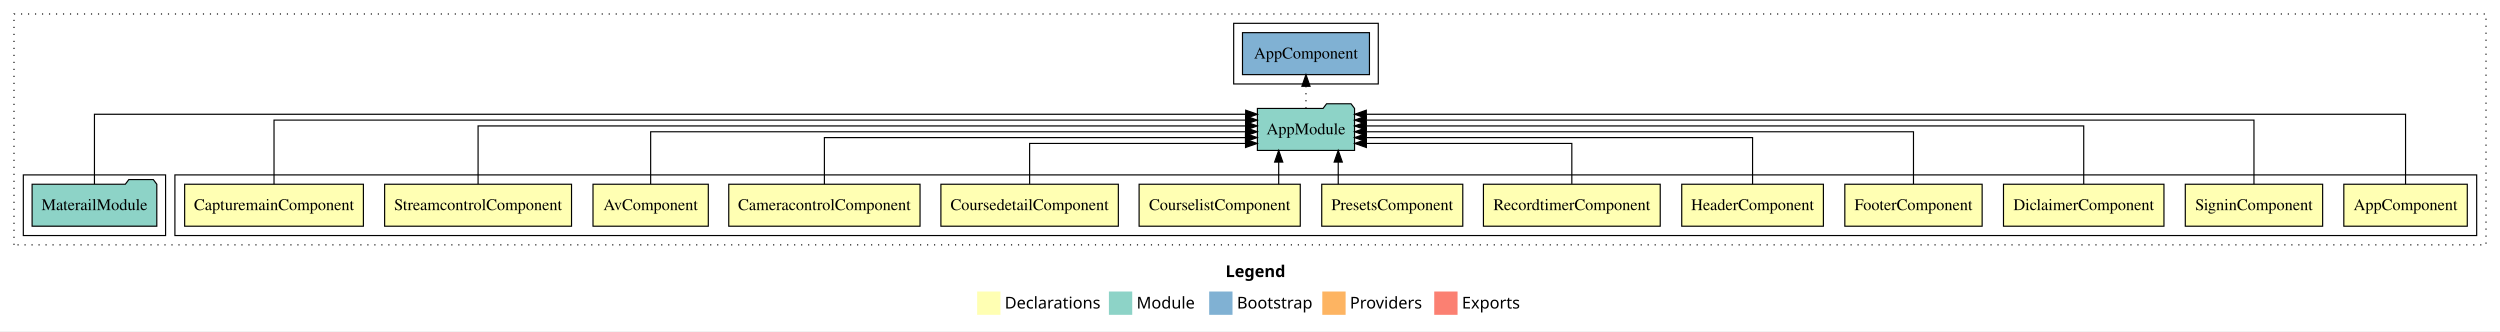
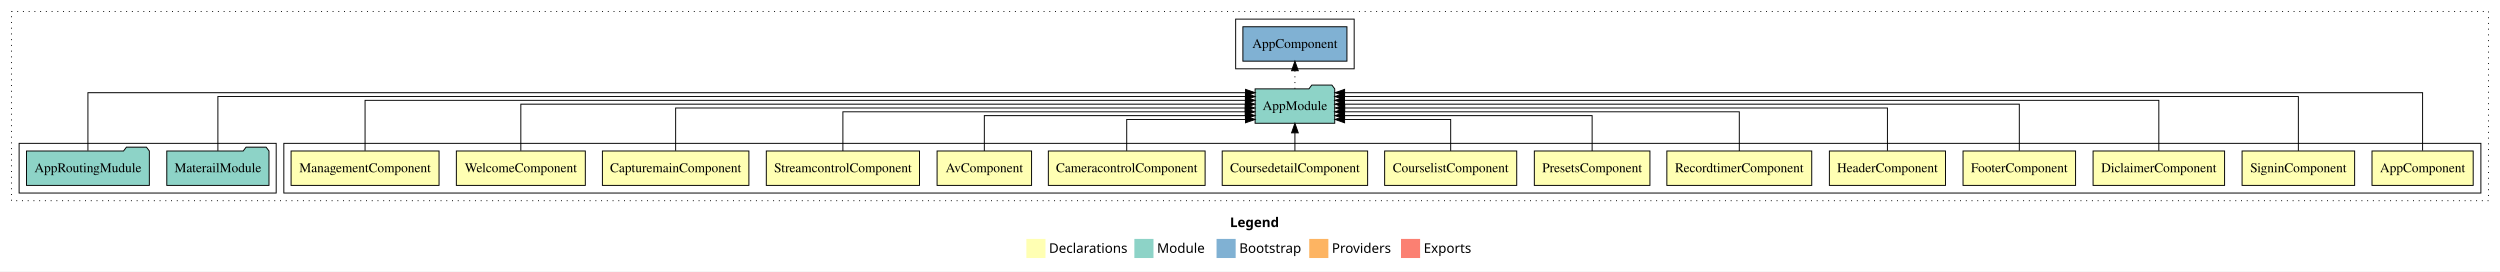
- <svg xmlns="http://www.w3.org/2000/svg" width="2144pt" height="284pt" viewBox="0.00 0.00 2144.00 284.00">
+ <svg xmlns="http://www.w3.org/2000/svg" width="2616pt" height="284pt" viewBox="0.00 0.00 2616.00 284.00">
  <g id="graph0" class="graph" transform="scale(1 1) rotate(0) translate(4 280)">
-     <polygon fill="#ffffff" stroke="transparent" points="-4,4 -4,-280 2140,-280 2140,4 -4,4" />
-     <text text-anchor="start" x="1047.009" y="-42.4" font-family="sans-serif" font-weight="bold" font-size="14.00" fill="#000000">Legend</text>
-     <polygon fill="#ffffb3" stroke="transparent" points="834,-10 834,-30 854,-30 854,-10 834,-10" />
-     <text text-anchor="start" x="857.629" y="-15.4" font-family="sans-serif" font-size="14.00" fill="#000000">  Declarations</text>
-     <polygon fill="#8dd3c7" stroke="transparent" points="947,-10 947,-30 967,-30 967,-10 947,-10" />
-     <text text-anchor="start" x="970.725" y="-15.4" font-family="sans-serif" font-size="14.00" fill="#000000">  Module</text>
-     <polygon fill="#80b1d3" stroke="transparent" points="1033,-10 1033,-30 1053,-30 1053,-10 1033,-10" />
-     <text text-anchor="start" x="1056.781" y="-15.4" font-family="sans-serif" font-size="14.00" fill="#000000">  Bootstrap</text>
-     <polygon fill="#fdb462" stroke="transparent" points="1130,-10 1130,-30 1150,-30 1150,-10 1130,-10" />
-     <text text-anchor="start" x="1153.673" y="-15.4" font-family="sans-serif" font-size="14.00" fill="#000000">  Providers</text>
-     <polygon fill="#fb8072" stroke="transparent" points="1226,-10 1226,-30 1246,-30 1246,-10 1226,-10" />
-     <text text-anchor="start" x="1249.726" y="-15.4" font-family="sans-serif" font-size="14.00" fill="#000000">  Exports</text>
+     <polygon fill="#ffffff" stroke="transparent" points="-4,4 -4,-280 2612,-280 2612,4 -4,4" />
+     <text text-anchor="start" x="1283.009" y="-42.4" font-family="sans-serif" font-weight="bold" font-size="14.00" fill="#000000">Legend</text>
+     <polygon fill="#ffffb3" stroke="transparent" points="1070,-10 1070,-30 1090,-30 1090,-10 1070,-10" />
+     <text text-anchor="start" x="1093.629" y="-15.4" font-family="sans-serif" font-size="14.00" fill="#000000">  Declarations</text>
+     <polygon fill="#8dd3c7" stroke="transparent" points="1183,-10 1183,-30 1203,-30 1203,-10 1183,-10" />
+     <text text-anchor="start" x="1206.725" y="-15.4" font-family="sans-serif" font-size="14.00" fill="#000000">  Module</text>
+     <polygon fill="#80b1d3" stroke="transparent" points="1269,-10 1269,-30 1289,-30 1289,-10 1269,-10" />
+     <text text-anchor="start" x="1292.781" y="-15.4" font-family="sans-serif" font-size="14.00" fill="#000000">  Bootstrap</text>
+     <polygon fill="#fdb462" stroke="transparent" points="1366,-10 1366,-30 1386,-30 1386,-10 1366,-10" />
+     <text text-anchor="start" x="1389.673" y="-15.4" font-family="sans-serif" font-size="14.00" fill="#000000">  Providers</text>
+     <polygon fill="#fb8072" stroke="transparent" points="1462,-10 1462,-30 1482,-30 1482,-10 1462,-10" />
+     <text text-anchor="start" x="1485.726" y="-15.4" font-family="sans-serif" font-size="14.00" fill="#000000">  Exports</text>
    <g id="clust1" class="cluster">
-       <polygon fill="none" stroke="#000000" stroke-dasharray="1,5" points="8,-70 8,-268 2128,-268 2128,-70 8,-70" />
+       <polygon fill="none" stroke="#000000" stroke-dasharray="1,5" points="8,-70 8,-268 2600,-268 2600,-70 8,-70" />
    </g>
    <g id="clust2" class="cluster">
-       <polygon fill="none" stroke="#000000" points="146,-78 146,-130 2120,-130 2120,-78 146,-78" />
-     </g>
-     <g id="clust16" class="cluster">
-       <polygon fill="none" stroke="#000000" points="16,-78 16,-130 138,-130 138,-78 16,-78" />
+       <polygon fill="none" stroke="#000000" points="293,-78 293,-130 2592,-130 2592,-78 293,-78" />
    </g>
    <g id="clust18" class="cluster">
-       <polygon fill="none" stroke="#000000" points="1054,-208 1054,-260 1178,-260 1178,-208 1054,-208" />
+       <polygon fill="none" stroke="#000000" points="16,-78 16,-130 285,-130 285,-78 16,-78" />
+     </g>
+     <g id="clust20" class="cluster">
+       <polygon fill="none" stroke="#000000" points="1289,-208 1289,-260 1413,-260 1413,-208 1289,-208" />
    </g>
    <g id="node1" class="node">
-       <polygon fill="#ffffb3" stroke="#000000" points="2111.94,-122 2006.06,-122 2006.06,-86 2111.94,-86 2111.94,-122" />
-       <text text-anchor="middle" x="2059" y="-99.8" font-family="Times,serif" font-size="14.00" fill="#000000">AppComponent</text>
+       <polygon fill="#ffffb3" stroke="#000000" points="2583.94,-122 2478.06,-122 2478.06,-86 2583.94,-86 2583.94,-122" />
+       <text text-anchor="middle" x="2531" y="-99.8" font-family="Times,serif" font-size="14.00" fill="#000000">AppComponent</text>
+     </g>
+     <g id="node16" class="node">
+       <polygon fill="#8dd3c7" stroke="#000000" points="1392.657,-187 1389.657,-191 1368.657,-191 1365.657,-187 1309.343,-187 1309.343,-151 1392.657,-151 1392.657,-187" />
+       <text text-anchor="middle" x="1351" y="-164.8" font-family="Times,serif" font-size="14.00" fill="#000000">AppModule</text>
+     </g>
+     <g id="edge1" class="edge">
+       <path fill="none" stroke="#000000" d="M2531,-122.323C2531,-145.66 2531,-183 2531,-183 2531,-183 1402.997,-183 1402.997,-183" />
+       <polygon fill="#000000" stroke="#000000" points="1402.997,-179.5 1392.997,-183 1402.997,-186.5 1402.997,-179.5" />
+     </g>
+     <g id="node2" class="node">
+       <polygon fill="#ffffb3" stroke="#000000" points="2459.896,-122 2342.104,-122 2342.104,-86 2459.896,-86 2459.896,-122" />
+       <text text-anchor="middle" x="2401" y="-99.8" font-family="Times,serif" font-size="14.00" fill="#000000">SigninComponent</text>
+     </g>
+     <g id="edge2" class="edge">
+       <path fill="none" stroke="#000000" d="M2401,-122.155C2401,-144.352 2401,-179 2401,-179 2401,-179 1402.809,-179 1402.809,-179" />
+       <polygon fill="#000000" stroke="#000000" points="1402.809,-175.5 1392.809,-179 1402.809,-182.5 1402.809,-175.5" />
+     </g>
+     <g id="node3" class="node">
+       <polygon fill="#ffffb3" stroke="#000000" points="2323.806,-122 2186.194,-122 2186.194,-86 2323.806,-86 2323.806,-122" />
+       <text text-anchor="middle" x="2255" y="-99.8" font-family="Times,serif" font-size="14.00" fill="#000000">DiclaimerComponent</text>
+     </g>
+     <g id="edge3" class="edge">
+       <path fill="none" stroke="#000000" d="M2255,-122.284C2255,-143.321 2255,-175 2255,-175 2255,-175 1402.789,-175 1402.789,-175" />
+       <polygon fill="#000000" stroke="#000000" points="1402.789,-171.5 1392.789,-175 1402.789,-178.5 1402.789,-171.5" />
+     </g>
+     <g id="node4" class="node">
+       <polygon fill="#ffffb3" stroke="#000000" points="2167.881,-122 2050.119,-122 2050.119,-86 2167.881,-86 2167.881,-122" />
+       <text text-anchor="middle" x="2109" y="-99.8" font-family="Times,serif" font-size="14.00" fill="#000000">FooterComponent</text>
+     </g>
+     <g id="edge4" class="edge">
+       <path fill="none" stroke="#000000" d="M2109,-122.308C2109,-142.145 2109,-171 2109,-171 2109,-171 1402.833,-171 1402.833,-171" />
+       <polygon fill="#000000" stroke="#000000" points="1402.833,-167.5 1392.833,-171 1402.833,-174.5 1402.833,-167.5" />
+     </g>
+     <g id="node5" class="node">
+       <polygon fill="#ffffb3" stroke="#000000" points="2031.744,-122 1910.256,-122 1910.256,-86 2031.744,-86 2031.744,-122" />
+       <text text-anchor="middle" x="1971" y="-99.8" font-family="Times,serif" font-size="14.00" fill="#000000">HeaderComponent</text>
+     </g>
+     <g id="edge5" class="edge">
+       <path fill="none" stroke="#000000" d="M1971,-122.222C1971,-140.828 1971,-167 1971,-167 1971,-167 1403.128,-167 1403.128,-167" />
+       <polygon fill="#000000" stroke="#000000" points="1403.128,-163.5 1393.128,-167 1403.128,-170.5 1403.128,-163.5" />
+     </g>
+     <g id="node6" class="node">
+       <polygon fill="#ffffb3" stroke="#000000" points="1891.806,-122 1740.194,-122 1740.194,-86 1891.806,-86 1891.806,-122" />
+       <text text-anchor="middle" x="1816" y="-99.8" font-family="Times,serif" font-size="14.00" fill="#000000">RecordtimerComponent</text>
+     </g>
+     <g id="edge6" class="edge">
+       <path fill="none" stroke="#000000" d="M1816,-122.022C1816,-139.373 1816,-163 1816,-163 1816,-163 1402.675,-163 1402.675,-163" />
+       <polygon fill="#000000" stroke="#000000" points="1402.675,-159.5 1392.675,-163 1402.675,-166.5 1402.675,-159.5" />
+     </g>
+     <g id="node7" class="node">
+       <polygon fill="#ffffb3" stroke="#000000" points="1722.485,-122 1601.515,-122 1601.515,-86 1722.485,-86 1722.485,-122" />
+       <text text-anchor="middle" x="1662" y="-99.8" font-family="Times,serif" font-size="14.00" fill="#000000">PresetsComponent</text>
+     </g>
+     <g id="edge7" class="edge">
+       <path fill="none" stroke="#000000" d="M1662,-122.009C1662,-138.049 1662,-159 1662,-159 1662,-159 1402.943,-159 1402.943,-159" />
+       <polygon fill="#000000" stroke="#000000" points="1402.943,-155.5 1392.943,-159 1402.943,-162.5 1402.943,-155.5" />
+     </g>
+     <g id="node8" class="node">
+       <polygon fill="#ffffb3" stroke="#000000" points="1583.105,-122 1444.895,-122 1444.895,-86 1583.105,-86 1583.105,-122" />
+       <text text-anchor="middle" x="1514" y="-99.8" font-family="Times,serif" font-size="14.00" fill="#000000">CourselistComponent</text>
+     </g>
+     <g id="edge8" class="edge">
+       <path fill="none" stroke="#000000" d="M1514,-122.124C1514,-136.783 1514,-155 1514,-155 1514,-155 1402.977,-155 1402.977,-155" />
+       <polygon fill="#000000" stroke="#000000" points="1402.977,-151.5 1392.977,-155 1402.976,-158.5 1402.977,-151.5" />
+     </g>
+     <g id="node9" class="node">
+       <polygon fill="#ffffb3" stroke="#000000" points="1427.09,-122 1274.91,-122 1274.91,-86 1427.09,-86 1427.09,-122" />
+       <text text-anchor="middle" x="1351" y="-99.8" font-family="Times,serif" font-size="14.00" fill="#000000">CoursedetailComponent</text>
+     </g>
+     <g id="edge9" class="edge">
+       <path fill="none" stroke="#000000" d="M1351,-122.106C1351,-122.106 1351,-140.991 1351,-140.991" />
+       <polygon fill="#000000" stroke="#000000" points="1347.5,-140.991 1351,-150.991 1354.5,-140.991 1347.5,-140.991" />
+     </g>
+     <g id="node10" class="node">
+       <polygon fill="#ffffb3" stroke="#000000" points="1257.021,-122 1092.979,-122 1092.979,-86 1257.021,-86 1257.021,-122" />
+       <text text-anchor="middle" x="1175" y="-99.8" font-family="Times,serif" font-size="14.00" fill="#000000">CameracontrolComponent</text>
+     </g>
+     <g id="edge10" class="edge">
+       <path fill="none" stroke="#000000" d="M1175,-122.124C1175,-136.783 1175,-155 1175,-155 1175,-155 1299.291,-155 1299.291,-155" />
+       <polygon fill="#000000" stroke="#000000" points="1299.291,-158.5 1309.291,-155 1299.29,-151.5 1299.291,-158.5" />
+     </g>
+     <g id="node11" class="node">
+       <polygon fill="#ffffb3" stroke="#000000" points="1075.44,-122 976.56,-122 976.56,-86 1075.44,-86 1075.44,-122" />
+       <text text-anchor="middle" x="1026" y="-99.8" font-family="Times,serif" font-size="14.00" fill="#000000">AvComponent</text>
+     </g>
+     <g id="edge11" class="edge">
+       <path fill="none" stroke="#000000" d="M1026,-122.009C1026,-138.049 1026,-159 1026,-159 1026,-159 1299.177,-159 1299.177,-159" />
+       <polygon fill="#000000" stroke="#000000" points="1299.177,-162.5 1309.177,-159 1299.177,-155.5 1299.177,-162.5" />
+     </g>
+     <g id="node12" class="node">
+       <polygon fill="#ffffb3" stroke="#000000" points="958.143,-122 797.857,-122 797.857,-86 958.143,-86 958.143,-122" />
+       <text text-anchor="middle" x="878" y="-99.8" font-family="Times,serif" font-size="14.00" fill="#000000">StreamcontrolComponent</text>
+     </g>
+     <g id="edge12" class="edge">
+       <path fill="none" stroke="#000000" d="M878,-122.022C878,-139.373 878,-163 878,-163 878,-163 1299.024,-163 1299.024,-163" />
+       <polygon fill="#000000" stroke="#000000" points="1299.024,-166.5 1309.024,-163 1299.024,-159.5 1299.024,-166.5" />
+     </g>
+     <g id="node13" class="node">
+       <polygon fill="#ffffb3" stroke="#000000" points="779.646,-122 626.354,-122 626.354,-86 779.646,-86 779.646,-122" />
+       <text text-anchor="middle" x="703" y="-99.8" font-family="Times,serif" font-size="14.00" fill="#000000">CapturemainComponent</text>
+     </g>
+     <g id="edge13" class="edge">
+       <path fill="none" stroke="#000000" d="M703,-122.222C703,-140.828 703,-167 703,-167 703,-167 1298.982,-167 1298.982,-167" />
+       <polygon fill="#000000" stroke="#000000" points="1298.982,-170.5 1308.982,-167 1298.982,-163.5 1298.982,-170.5" />
    </g>
    <g id="node14" class="node">
-       <polygon fill="#8dd3c7" stroke="#000000" points="1157.657,-187 1154.657,-191 1133.657,-191 1130.657,-187 1074.343,-187 1074.343,-151 1157.657,-151 1157.657,-187" />
-       <text text-anchor="middle" x="1116" y="-164.8" font-family="Times,serif" font-size="14.00" fill="#000000">AppModule</text>
+       <polygon fill="#ffffb3" stroke="#000000" points="608.472,-122 473.528,-122 473.528,-86 608.472,-86 608.472,-122" />
+       <text text-anchor="middle" x="541" y="-99.8" font-family="Times,serif" font-size="14.00" fill="#000000">WelcomeComponent</text>
    </g>
-     <g id="edge1" class="edge">
-       <path fill="none" stroke="#000000" d="M2059,-122.091C2059,-145.133 2059,-182 2059,-182 2059,-182 1167.736,-182 1167.736,-182" />
-       <polygon fill="#000000" stroke="#000000" points="1167.736,-178.5 1157.736,-182 1167.736,-185.5 1167.736,-178.5" />
+     <g id="edge14" class="edge">
+       <path fill="none" stroke="#000000" d="M541,-122.308C541,-142.145 541,-171 541,-171 541,-171 1299.157,-171 1299.157,-171" />
+       <polygon fill="#000000" stroke="#000000" points="1299.157,-174.5 1309.157,-171 1299.157,-167.5 1299.157,-174.5" />
    </g>
-     <g id="node2" class="node">
-       <polygon fill="#ffffb3" stroke="#000000" points="1987.896,-122 1870.104,-122 1870.104,-86 1987.896,-86 1987.896,-122" />
-       <text text-anchor="middle" x="1929" y="-99.8" font-family="Times,serif" font-size="14.00" fill="#000000">SigninComponent</text>
-     </g>
-     <g id="edge2" class="edge">
-       <path fill="none" stroke="#000000" d="M1929,-122.045C1929,-143.662 1929,-177 1929,-177 1929,-177 1167.716,-177 1167.716,-177" />
-       <polygon fill="#000000" stroke="#000000" points="1167.716,-173.5 1157.716,-177 1167.716,-180.5 1167.716,-173.5" />
-     </g>
-     <g id="node3" class="node">
-       <polygon fill="#ffffb3" stroke="#000000" points="1851.806,-122 1714.194,-122 1714.194,-86 1851.806,-86 1851.806,-122" />
-       <text text-anchor="middle" x="1783" y="-99.8" font-family="Times,serif" font-size="14.00" fill="#000000">DiclaimerComponent</text>
-     </g>
-     <g id="edge3" class="edge">
-       <path fill="none" stroke="#000000" d="M1783,-122.223C1783,-142.365 1783,-172 1783,-172 1783,-172 1167.724,-172 1167.724,-172" />
-       <polygon fill="#000000" stroke="#000000" points="1167.724,-168.5 1157.724,-172 1167.724,-175.5 1167.724,-168.5" />
-     </g>
-     <g id="node4" class="node">
-       <polygon fill="#ffffb3" stroke="#000000" points="1695.881,-122 1578.119,-122 1578.119,-86 1695.881,-86 1695.881,-122" />
-       <text text-anchor="middle" x="1637" y="-99.8" font-family="Times,serif" font-size="14.00" fill="#000000">FooterComponent</text>
-     </g>
-     <g id="edge4" class="edge">
-       <path fill="none" stroke="#000000" d="M1637,-122.222C1637,-140.828 1637,-167 1637,-167 1637,-167 1167.755,-167 1167.755,-167" />
-       <polygon fill="#000000" stroke="#000000" points="1167.755,-163.5 1157.755,-167 1167.755,-170.5 1167.755,-163.5" />
-     </g>
-     <g id="node5" class="node">
-       <polygon fill="#ffffb3" stroke="#000000" points="1559.744,-122 1438.256,-122 1438.256,-86 1559.744,-86 1559.744,-122" />
-       <text text-anchor="middle" x="1499" y="-99.8" font-family="Times,serif" font-size="14.00" fill="#000000">HeaderComponent</text>
-     </g>
-     <g id="edge5" class="edge">
-       <path fill="none" stroke="#000000" d="M1499,-122.034C1499,-139.06 1499,-162 1499,-162 1499,-162 1167.717,-162 1167.717,-162" />
-       <polygon fill="#000000" stroke="#000000" points="1167.717,-158.5 1157.717,-162 1167.717,-165.5 1167.717,-158.5" />
-     </g>
-     <g id="node6" class="node">
-       <polygon fill="#ffffb3" stroke="#000000" points="1419.806,-122 1268.194,-122 1268.194,-86 1419.806,-86 1419.806,-122" />
-       <text text-anchor="middle" x="1344" y="-99.8" font-family="Times,serif" font-size="14.00" fill="#000000">RecordtimerComponent</text>
-     </g>
-     <g id="edge6" class="edge">
-       <path fill="none" stroke="#000000" d="M1344,-122.24C1344,-137.571 1344,-157 1344,-157 1344,-157 1167.819,-157 1167.819,-157" />
-       <polygon fill="#000000" stroke="#000000" points="1167.819,-153.5 1157.819,-157 1167.819,-160.5 1167.819,-153.5" />
-     </g>
-     <g id="node7" class="node">
-       <polygon fill="#ffffb3" stroke="#000000" points="1250.485,-122 1129.515,-122 1129.515,-86 1250.485,-86 1250.485,-122" />
-       <text text-anchor="middle" x="1190" y="-99.8" font-family="Times,serif" font-size="14.00" fill="#000000">PresetsComponent</text>
-     </g>
-     <g id="edge7" class="edge">
-       <path fill="none" stroke="#000000" d="M1143.668,-122.106C1143.668,-122.106 1143.668,-140.991 1143.668,-140.991" />
-       <polygon fill="#000000" stroke="#000000" points="1140.168,-140.991 1143.668,-150.991 1147.168,-140.991 1140.168,-140.991" />
-     </g>
-     <g id="node8" class="node">
-       <polygon fill="#ffffb3" stroke="#000000" points="1111.105,-122 972.895,-122 972.895,-86 1111.105,-86 1111.105,-122" />
-       <text text-anchor="middle" x="1042" y="-99.8" font-family="Times,serif" font-size="14.00" fill="#000000">CourselistComponent</text>
-     </g>
-     <g id="edge8" class="edge">
-       <path fill="none" stroke="#000000" d="M1092.612,-122.106C1092.612,-122.106 1092.612,-140.991 1092.612,-140.991" />
-       <polygon fill="#000000" stroke="#000000" points="1089.112,-140.991 1092.612,-150.991 1096.112,-140.991 1089.112,-140.991" />
-     </g>
-     <g id="node9" class="node">
-       <polygon fill="#ffffb3" stroke="#000000" points="955.09,-122 802.91,-122 802.91,-86 955.09,-86 955.09,-122" />
-       <text text-anchor="middle" x="879" y="-99.8" font-family="Times,serif" font-size="14.00" fill="#000000">CoursedetailComponent</text>
-     </g>
-     <g id="edge9" class="edge">
-       <path fill="none" stroke="#000000" d="M879,-122.24C879,-137.571 879,-157 879,-157 879,-157 1064.175,-157 1064.175,-157" />
-       <polygon fill="#000000" stroke="#000000" points="1064.175,-160.5 1074.175,-157 1064.175,-153.5 1064.175,-160.5" />
-     </g>
-     <g id="node10" class="node">
-       <polygon fill="#ffffb3" stroke="#000000" points="785.021,-122 620.979,-122 620.979,-86 785.021,-86 785.021,-122" />
-       <text text-anchor="middle" x="703" y="-99.8" font-family="Times,serif" font-size="14.00" fill="#000000">CameracontrolComponent</text>
-     </g>
-     <g id="edge10" class="edge">
-       <path fill="none" stroke="#000000" d="M703,-122.034C703,-139.06 703,-162 703,-162 703,-162 1064.127,-162 1064.127,-162" />
-       <polygon fill="#000000" stroke="#000000" points="1064.127,-165.5 1074.127,-162 1064.127,-158.5 1064.127,-165.5" />
-     </g>
-     <g id="node11" class="node">
-       <polygon fill="#ffffb3" stroke="#000000" points="603.44,-122 504.56,-122 504.56,-86 603.44,-86 603.44,-122" />
-       <text text-anchor="middle" x="554" y="-99.8" font-family="Times,serif" font-size="14.00" fill="#000000">AvComponent</text>
-     </g>
-     <g id="edge11" class="edge">
-       <path fill="none" stroke="#000000" d="M554,-122.222C554,-140.828 554,-167 554,-167 554,-167 1064.218,-167 1064.218,-167" />
-       <polygon fill="#000000" stroke="#000000" points="1064.218,-170.5 1074.218,-167 1064.218,-163.5 1064.218,-170.5" />
-     </g>
-     <g id="node12" class="node">
-       <polygon fill="#ffffb3" stroke="#000000" points="486.143,-122 325.857,-122 325.857,-86 486.143,-86 486.143,-122" />
-       <text text-anchor="middle" x="406" y="-99.8" font-family="Times,serif" font-size="14.00" fill="#000000">StreamcontrolComponent</text>
-     </g>
-     <g id="edge12" class="edge">
-       <path fill="none" stroke="#000000" d="M406,-122.223C406,-142.365 406,-172 406,-172 406,-172 1064.237,-172 1064.237,-172" />
-       <polygon fill="#000000" stroke="#000000" points="1064.237,-175.5 1074.237,-172 1064.237,-168.5 1064.237,-175.5" />
-     </g>
-     <g id="node13" class="node">
-       <polygon fill="#ffffb3" stroke="#000000" points="307.646,-122 154.354,-122 154.354,-86 307.646,-86 307.646,-122" />
-       <text text-anchor="middle" x="231" y="-99.8" font-family="Times,serif" font-size="14.00" fill="#000000">CapturemainComponent</text>
-     </g>
-     <g id="edge13" class="edge">
-       <path fill="none" stroke="#000000" d="M231,-122.045C231,-143.662 231,-177 231,-177 231,-177 1064.206,-177 1064.206,-177" />
-       <polygon fill="#000000" stroke="#000000" points="1064.206,-180.5 1074.206,-177 1064.206,-173.5 1064.206,-180.5" />
-     </g>
-     <g id="node16" class="node">
-       <polygon fill="#80b1d3" stroke="#000000" points="1170.439,-252 1061.561,-252 1061.561,-216 1170.439,-216 1170.439,-252" />
-       <text text-anchor="middle" x="1116" y="-229.8" font-family="Times,serif" font-size="14.00" fill="#000000">AppComponent </text>
+     <g id="node15" class="node">
+       <polygon fill="#ffffb3" stroke="#000000" points="455.417,-122 300.583,-122 300.583,-86 455.417,-86 455.417,-122" />
+       <text text-anchor="middle" x="378" y="-99.8" font-family="Times,serif" font-size="14.00" fill="#000000">ManagementComponent</text>
    </g>
    <g id="edge15" class="edge">
-       <path fill="none" stroke="#000000" stroke-dasharray="1,5" d="M1116,-187.106C1116,-187.106 1116,-205.991 1116,-205.991" />
-       <polygon fill="#000000" stroke="#000000" points="1112.5,-205.991 1116,-215.991 1119.5,-205.991 1112.5,-205.991" />
+       <path fill="none" stroke="#000000" d="M378,-122.284C378,-143.321 378,-175 378,-175 378,-175 1299.191,-175 1299.191,-175" />
+       <polygon fill="#000000" stroke="#000000" points="1299.191,-178.5 1309.191,-175 1299.191,-171.5 1299.191,-178.5" />
    </g>
-     <g id="node15" class="node">
-       <polygon fill="#8dd3c7" stroke="#000000" points="130.471,-122 127.471,-126 106.471,-126 103.471,-122 23.529,-122 23.529,-86 130.471,-86 130.471,-122" />
-       <text text-anchor="middle" x="77" y="-99.8" font-family="Times,serif" font-size="14.00" fill="#000000">MaterailModule</text>
+     <g id="node19" class="node">
+       <polygon fill="#80b1d3" stroke="#000000" points="1405.439,-252 1296.561,-252 1296.561,-216 1405.439,-216 1405.439,-252" />
+       <text text-anchor="middle" x="1351" y="-229.8" font-family="Times,serif" font-size="14.00" fill="#000000">AppComponent </text>
    </g>
-     <g id="edge14" class="edge">
-       <path fill="none" stroke="#000000" d="M77,-122.091C77,-145.133 77,-182 77,-182 77,-182 1064.306,-182 1064.306,-182" />
-       <polygon fill="#000000" stroke="#000000" points="1064.307,-185.5 1074.306,-182 1064.306,-178.5 1064.307,-185.5" />
+     <g id="edge18" class="edge">
+       <path fill="none" stroke="#000000" stroke-dasharray="1,5" d="M1351,-187.106C1351,-187.106 1351,-205.991 1351,-205.991" />
+       <polygon fill="#000000" stroke="#000000" points="1347.5,-205.991 1351,-215.991 1354.5,-205.991 1347.5,-205.991" />
+     </g>
+     <g id="node17" class="node">
+       <polygon fill="#8dd3c7" stroke="#000000" points="277.471,-122 274.471,-126 253.471,-126 250.471,-122 170.529,-122 170.529,-86 277.471,-86 277.471,-122" />
+       <text text-anchor="middle" x="224" y="-99.8" font-family="Times,serif" font-size="14.00" fill="#000000">MaterailModule</text>
+     </g>
+     <g id="edge16" class="edge">
+       <path fill="none" stroke="#000000" d="M224,-122.155C224,-144.352 224,-179 224,-179 224,-179 1299.216,-179 1299.216,-179" />
+       <polygon fill="#000000" stroke="#000000" points="1299.216,-182.5 1309.216,-179 1299.216,-175.5 1299.216,-182.5" />
+     </g>
+     <g id="node18" class="node">
+       <polygon fill="#8dd3c7" stroke="#000000" points="152.274,-122 149.274,-126 128.274,-126 125.274,-122 23.726,-122 23.726,-86 152.274,-86 152.274,-122" />
+       <text text-anchor="middle" x="88" y="-99.8" font-family="Times,serif" font-size="14.00" fill="#000000">AppRoutingMudule</text>
+     </g>
+     <g id="edge17" class="edge">
+       <path fill="none" stroke="#000000" d="M88,-122.323C88,-145.66 88,-183 88,-183 88,-183 1299.338,-183 1299.338,-183" />
+       <polygon fill="#000000" stroke="#000000" points="1299.338,-186.5 1309.338,-183 1299.337,-179.5 1299.338,-186.5" />
    </g>
  </g>
</svg>
